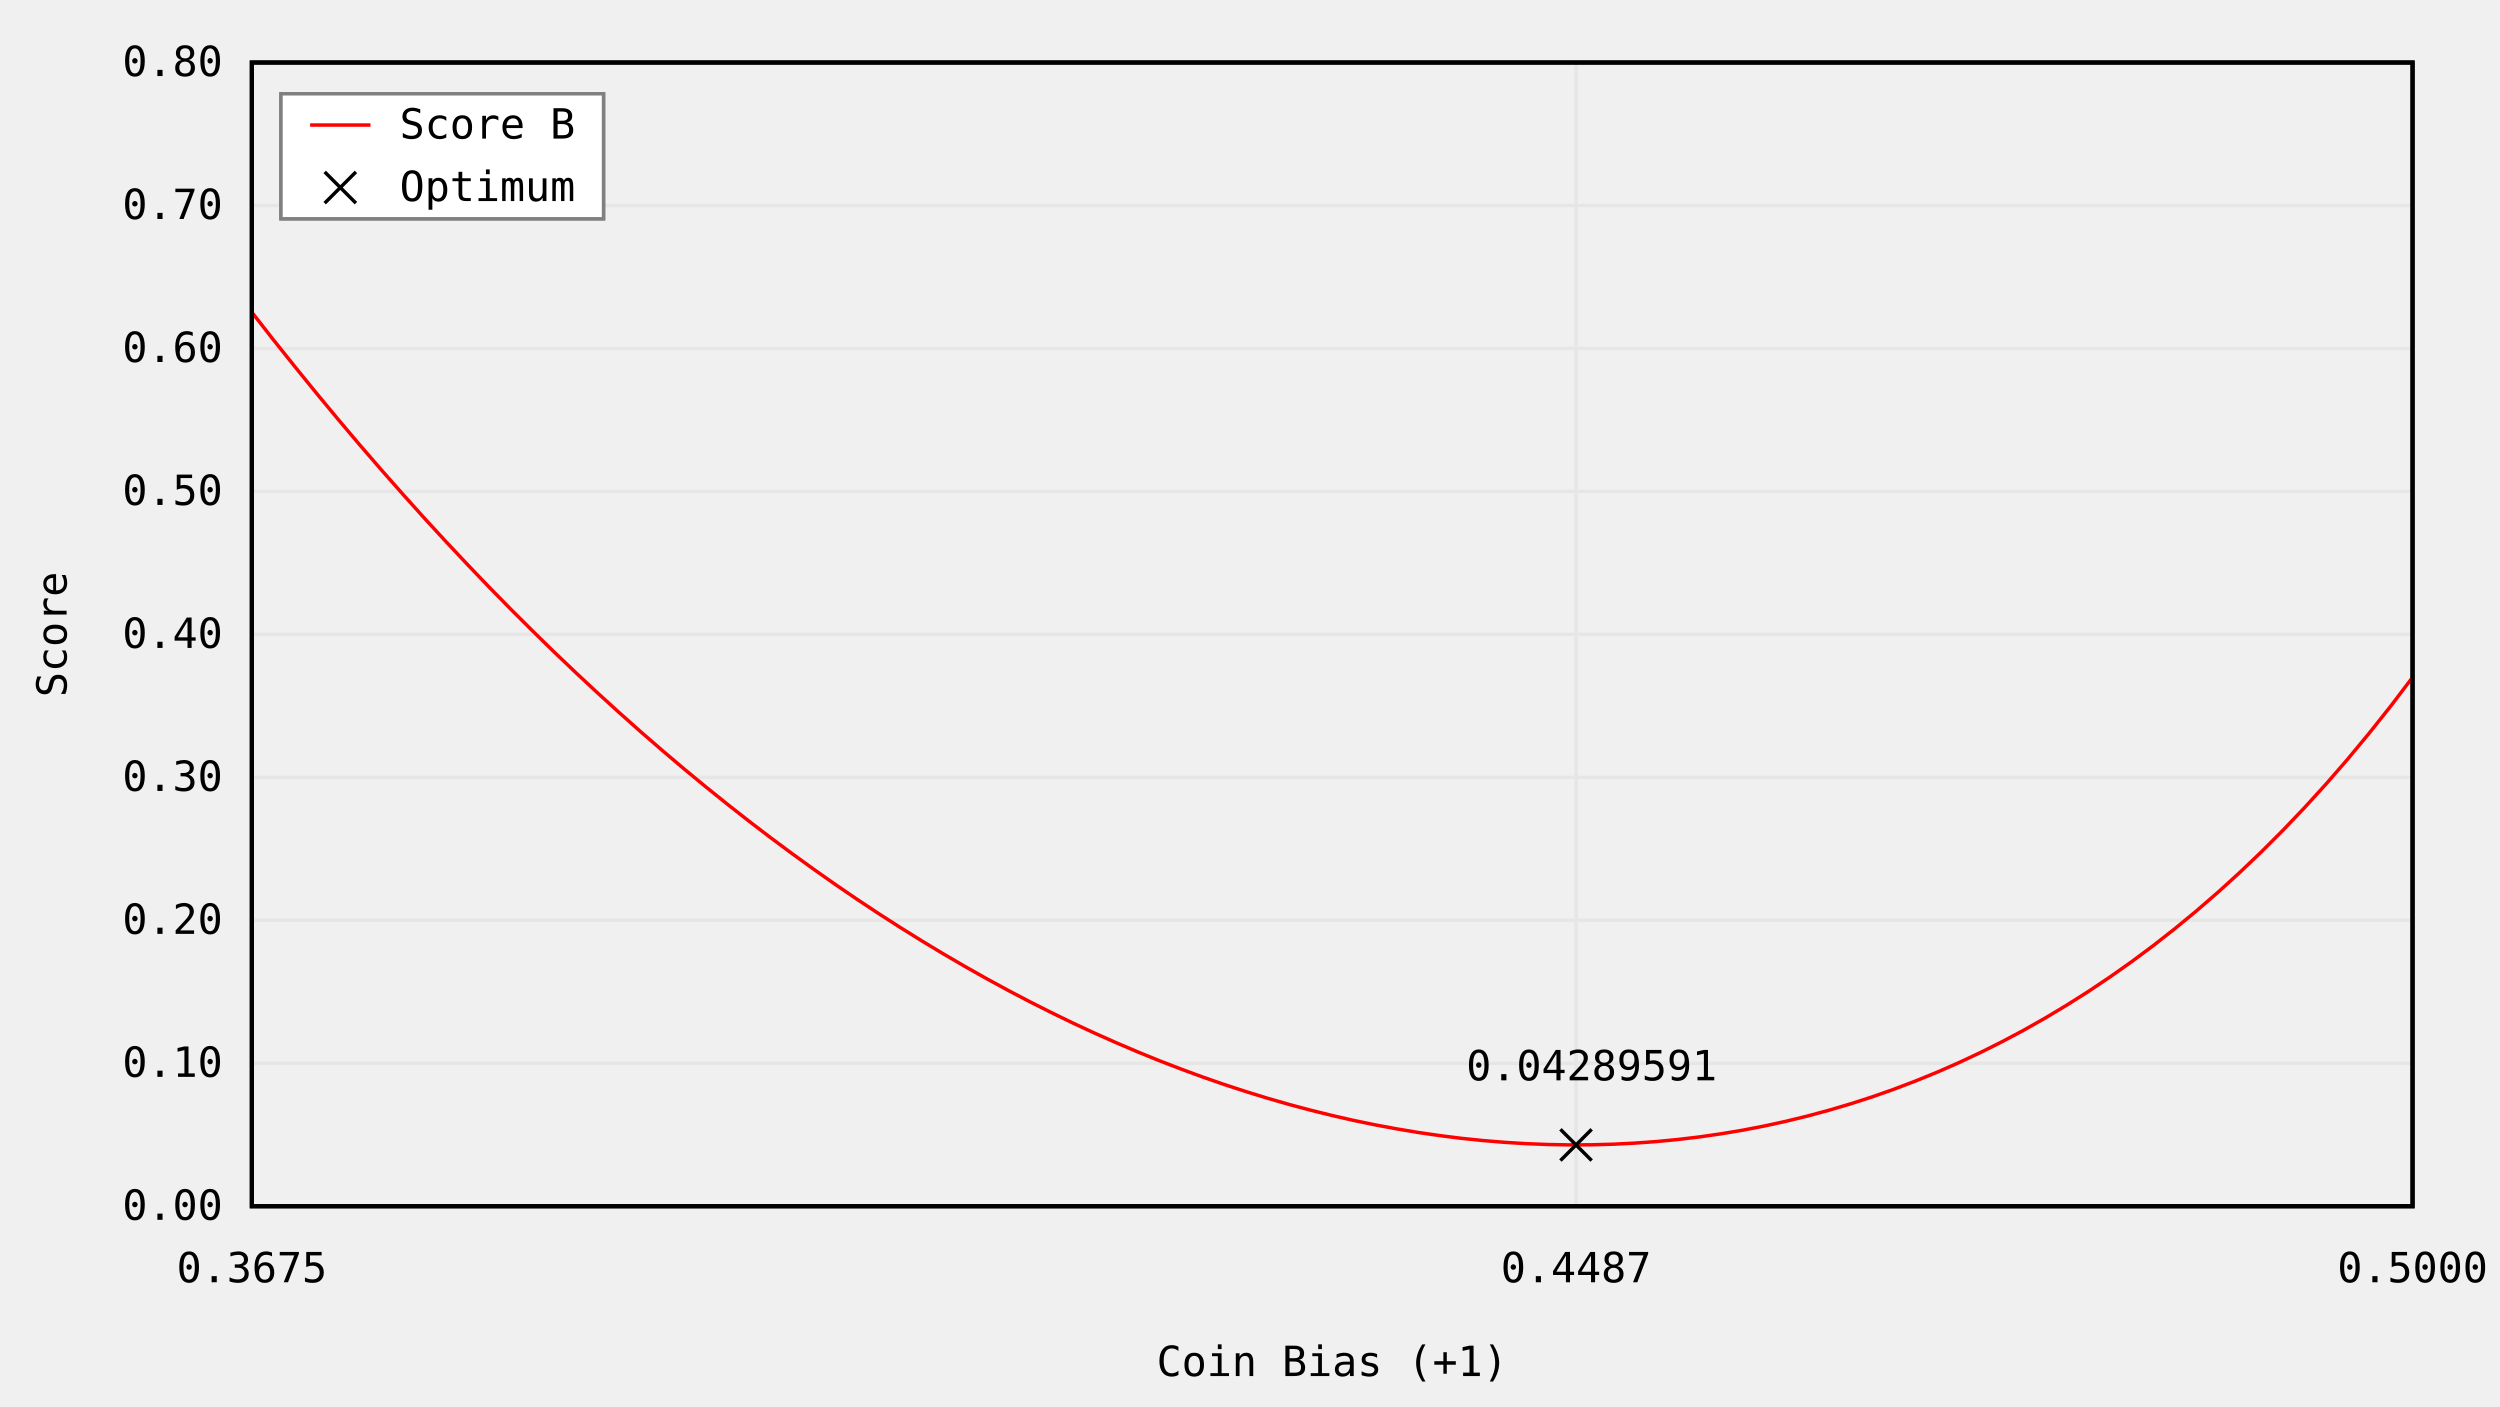
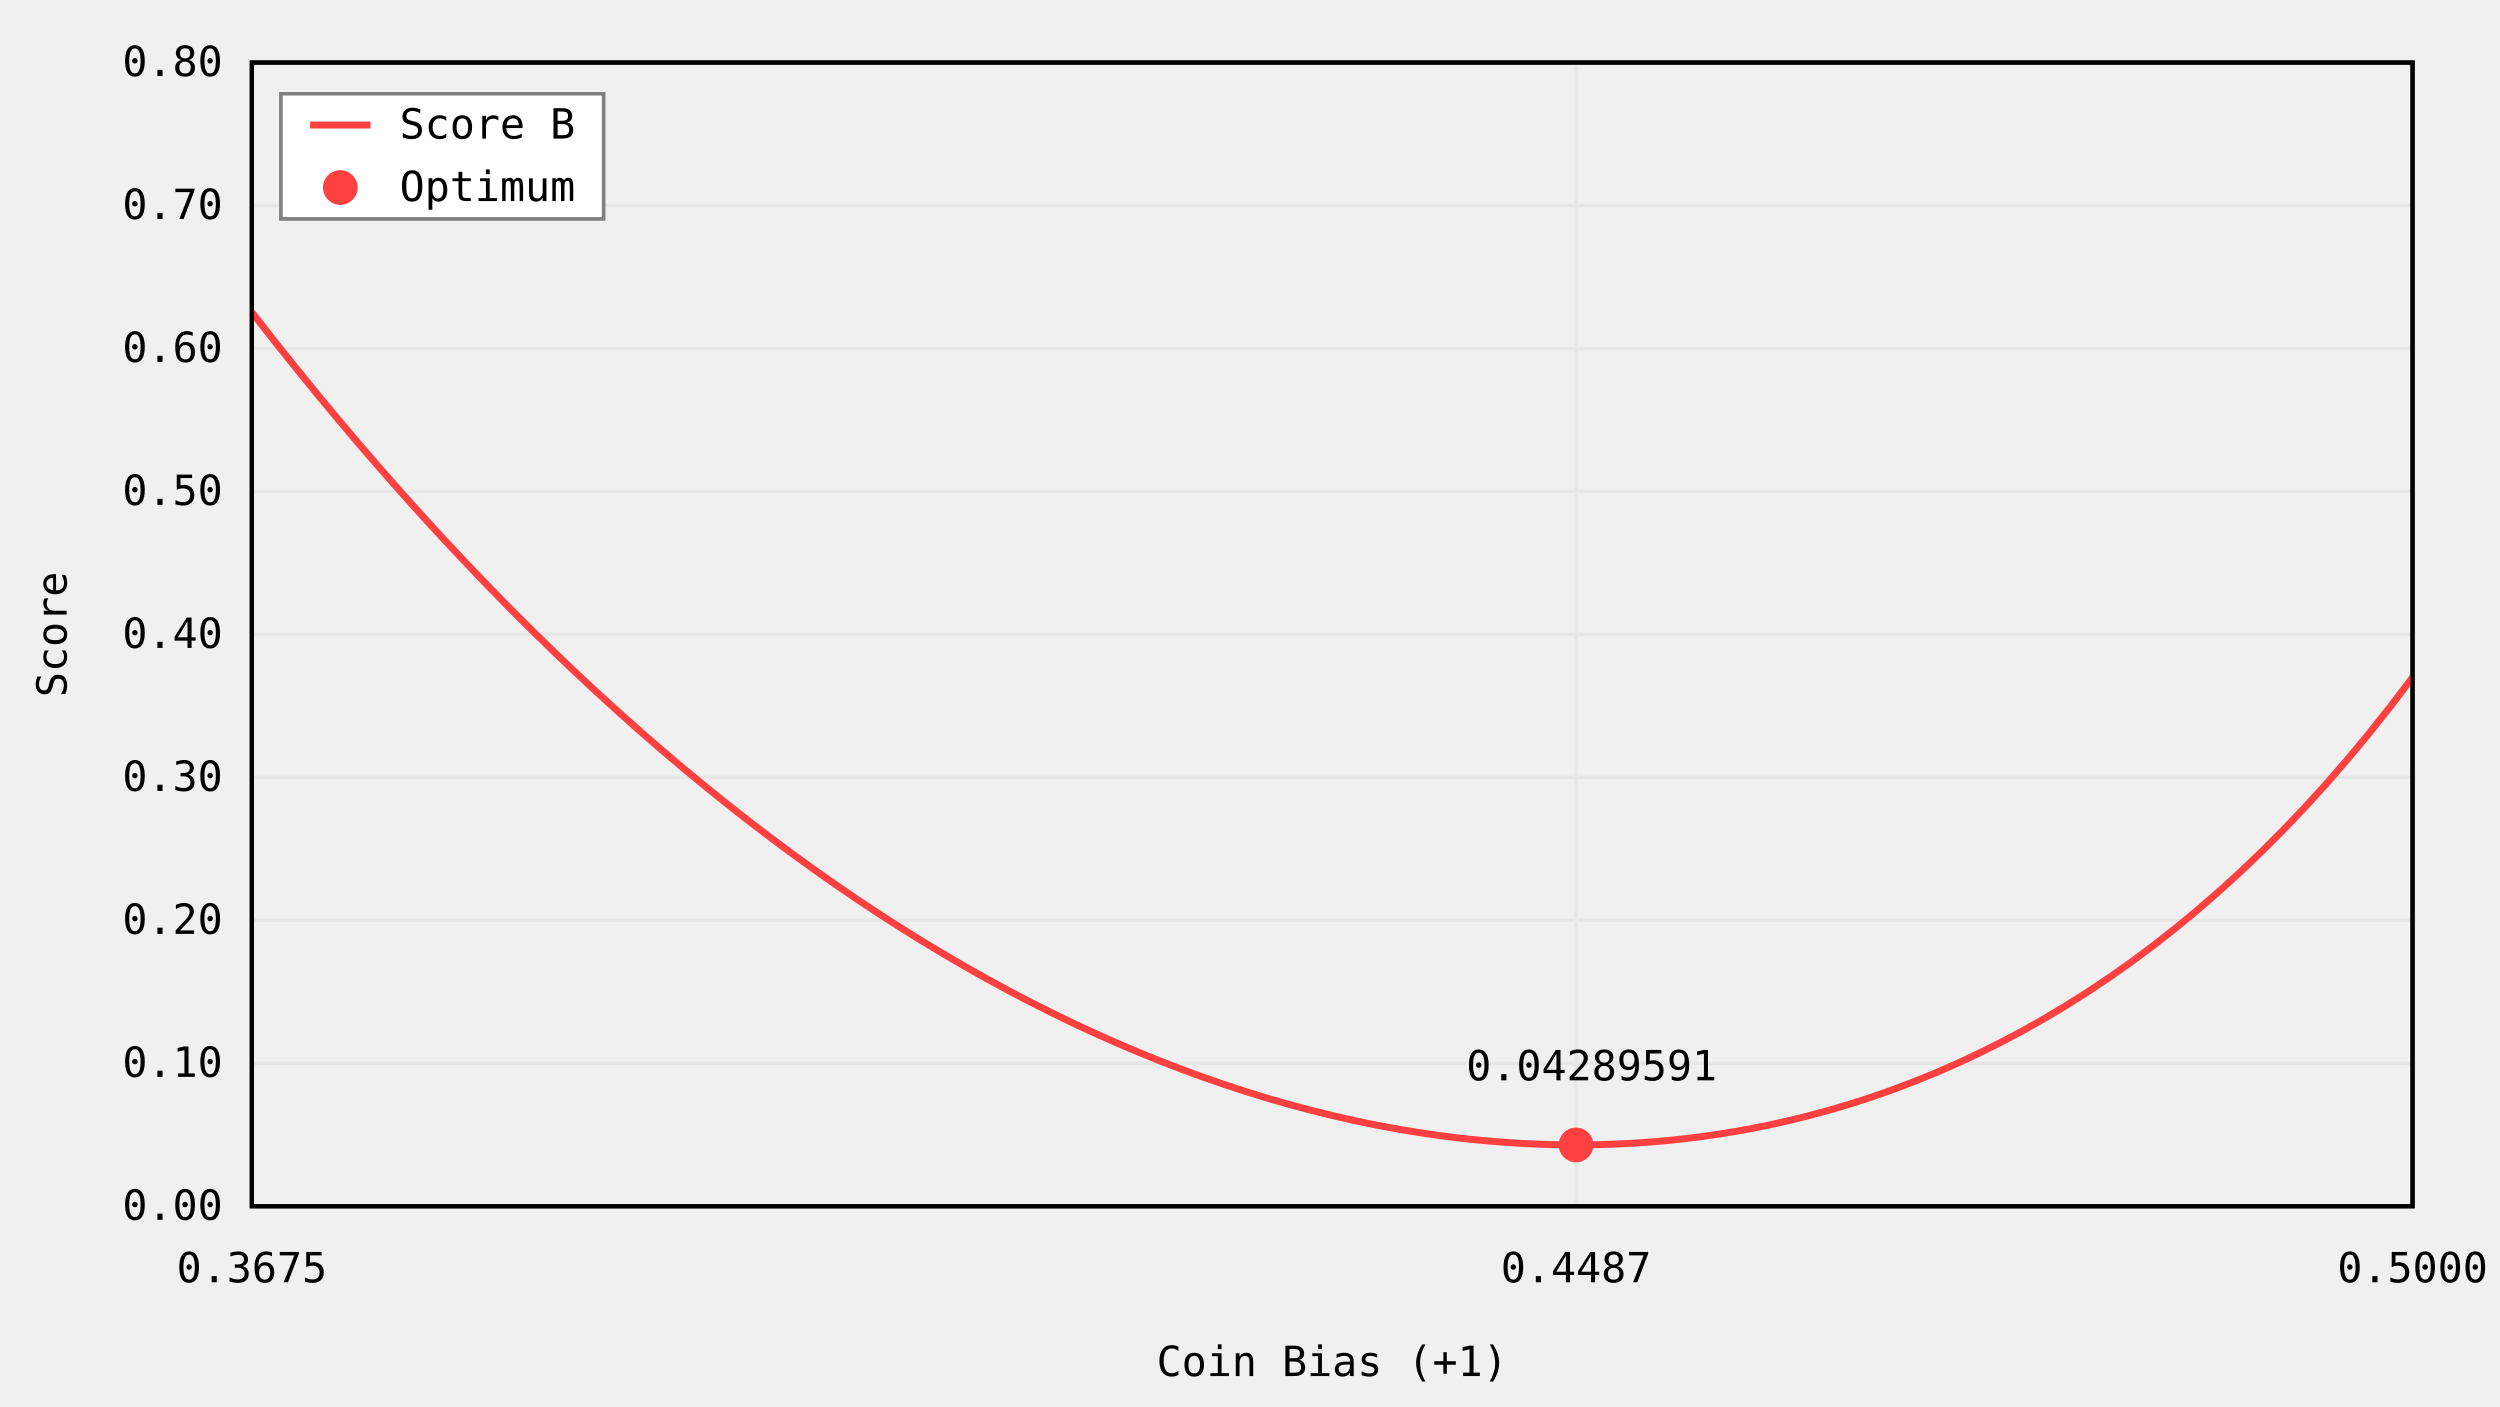
<svg xmlns="http://www.w3.org/2000/svg" xmlns:xlink="http://www.w3.org/1999/xlink" width="720" height="405" viewBox="0 0 720 405">
  <g id="gnuplot_canvas">
    <rect x="0" y="0" width="720" height="405" fill="none" />
    <defs>
      <circle id="gpDot" r="0.5" stroke-width="0.5" stroke="currentColor" />
      <path id="gpPt0" stroke-width="0.222" stroke="currentColor" d="M-1,0 h2 M0,-1 v2" />
      <path id="gpPt1" stroke-width="0.222" stroke="currentColor" d="M-1,-1 L1,1 M1,-1 L-1,1" />
      <path id="gpPt2" stroke-width="0.222" stroke="currentColor" d="M-1,0 L1,0 M0,-1 L0,1 M-1,-1 L1,1 M-1,1 L1,-1" />
      <rect id="gpPt3" stroke-width="0.222" stroke="currentColor" x="-1" y="-1" width="2" height="2" />
      <rect id="gpPt4" stroke-width="0.222" stroke="currentColor" fill="currentColor" x="-1" y="-1" width="2" height="2" />
      <circle id="gpPt5" stroke-width="0.222" stroke="currentColor" cx="0" cy="0" r="1" />
      <use xlink:href="#gpPt5" id="gpPt6" fill="currentColor" stroke="none" />
      <path id="gpPt7" stroke-width="0.222" stroke="currentColor" d="M0,-1.33 L-1.33,0.67 L1.33,0.67 z" />
      <use xlink:href="#gpPt7" id="gpPt8" fill="currentColor" stroke="none" />
      <use xlink:href="#gpPt7" id="gpPt9" stroke="currentColor" transform="rotate(180)" />
      <use xlink:href="#gpPt9" id="gpPt10" fill="currentColor" stroke="none" />
      <use xlink:href="#gpPt3" id="gpPt11" stroke="currentColor" transform="rotate(45)" />
      <use xlink:href="#gpPt11" id="gpPt12" fill="currentColor" stroke="none" />
      <path id="gpPt13" stroke-width="0.222" stroke="currentColor" d="M0,1.330 L1.265,0.411 L0.782,-1.067 L-0.782,-1.076 L-1.265,0.411 z" />
      <use xlink:href="#gpPt13" id="gpPt14" fill="currentColor" stroke="none" />
      <filter id="textbox" filterUnits="objectBoundingBox" x="0" y="0" height="1" width="1">
        <feFlood flood-color="white" flood-opacity="1" result="bgnd" />
        <feComposite in="SourceGraphic" in2="bgnd" operator="atop" />
      </filter>
      <filter id="greybox" filterUnits="objectBoundingBox" x="0" y="0" height="1" width="1">
        <feFlood flood-color="lightgrey" flood-opacity="1" result="grey" />
        <feComposite in="SourceGraphic" in2="grey" operator="atop" />
      </filter>
    </defs>
    <g fill="none" color="white" stroke="currentColor" stroke-width="1.00" stroke-linecap="butt" stroke-linejoin="miter">
</g>
    <g fill="none" color="white" stroke="currentColor" stroke-width="1.20" stroke-linecap="butt" stroke-linejoin="miter">
</g>
    <g fill="none" color="black" stroke="currentColor" stroke-width="1.20" stroke-linecap="butt" stroke-linejoin="miter">
</g>
    <g fill="none" color="black" stroke="black" stroke-width="1.00" stroke-linecap="butt" stroke-linejoin="miter">
</g>
    <g fill="none" color="black" stroke="currentColor" stroke-width="1.00" stroke-linecap="butt" stroke-linejoin="miter">
      <path stroke="rgb(230, 230, 230)" class="gridline" d="M72.53,347.40 L694.82,347.40  " />
    </g>
    <g fill="none" color="black" stroke="rgb(230, 230, 230)" stroke-width="1.20" stroke-linecap="butt" stroke-linejoin="miter">
</g>
    <g fill="none" color="black" stroke="currentColor" stroke-width="1.20" stroke-linecap="butt" stroke-linejoin="miter">
      <path stroke="black" d="M72.53,347.40 M694.82,347.40  " />
      <g transform="translate(64.14,351.30)" stroke="none" fill="black" font-family="monospace" font-size="12.00" text-anchor="end">
        <text>
          <tspan font-family="monospace">0.00</tspan>
        </text>
      </g>
    </g>
    <g fill="none" color="black" stroke="currentColor" stroke-width="1.20" stroke-linecap="butt" stroke-linejoin="miter">
</g>
    <g fill="none" color="black" stroke="black" stroke-width="1.00" stroke-linecap="butt" stroke-linejoin="miter">
</g>
    <g fill="none" color="black" stroke="currentColor" stroke-width="1.00" stroke-linecap="butt" stroke-linejoin="miter">
      <path stroke="rgb(230, 230, 230)" class="gridline" d="M72.53,306.23 L694.82,306.23  " />
    </g>
    <g fill="none" color="black" stroke="rgb(230, 230, 230)" stroke-width="1.20" stroke-linecap="butt" stroke-linejoin="miter">
</g>
    <g fill="none" color="black" stroke="currentColor" stroke-width="1.20" stroke-linecap="butt" stroke-linejoin="miter">
      <path stroke="black" d="M72.53,306.23 M694.82,306.23  " />
      <g transform="translate(64.14,310.13)" stroke="none" fill="black" font-family="monospace" font-size="12.00" text-anchor="end">
        <text>
          <tspan font-family="monospace">0.10</tspan>
        </text>
      </g>
    </g>
    <g fill="none" color="black" stroke="currentColor" stroke-width="1.20" stroke-linecap="butt" stroke-linejoin="miter">
</g>
    <g fill="none" color="black" stroke="black" stroke-width="1.00" stroke-linecap="butt" stroke-linejoin="miter">
</g>
    <g fill="none" color="black" stroke="currentColor" stroke-width="1.00" stroke-linecap="butt" stroke-linejoin="miter">
      <path stroke="rgb(230, 230, 230)" class="gridline" d="M72.53,265.05 L694.82,265.05  " />
    </g>
    <g fill="none" color="black" stroke="rgb(230, 230, 230)" stroke-width="1.20" stroke-linecap="butt" stroke-linejoin="miter">
</g>
    <g fill="none" color="black" stroke="currentColor" stroke-width="1.20" stroke-linecap="butt" stroke-linejoin="miter">
      <path stroke="black" d="M72.53,265.05 M694.82,265.05  " />
      <g transform="translate(64.14,268.95)" stroke="none" fill="black" font-family="monospace" font-size="12.00" text-anchor="end">
        <text>
          <tspan font-family="monospace">0.20</tspan>
        </text>
      </g>
    </g>
    <g fill="none" color="black" stroke="currentColor" stroke-width="1.20" stroke-linecap="butt" stroke-linejoin="miter">
</g>
    <g fill="none" color="black" stroke="black" stroke-width="1.00" stroke-linecap="butt" stroke-linejoin="miter">
</g>
    <g fill="none" color="black" stroke="currentColor" stroke-width="1.00" stroke-linecap="butt" stroke-linejoin="miter">
      <path stroke="rgb(230, 230, 230)" class="gridline" d="M72.53,223.88 L694.82,223.88  " />
    </g>
    <g fill="none" color="black" stroke="rgb(230, 230, 230)" stroke-width="1.20" stroke-linecap="butt" stroke-linejoin="miter">
</g>
    <g fill="none" color="black" stroke="currentColor" stroke-width="1.20" stroke-linecap="butt" stroke-linejoin="miter">
      <path stroke="black" d="M72.53,223.88 M694.82,223.88  " />
      <g transform="translate(64.14,227.78)" stroke="none" fill="black" font-family="monospace" font-size="12.00" text-anchor="end">
        <text>
          <tspan font-family="monospace">0.30</tspan>
        </text>
      </g>
    </g>
    <g fill="none" color="black" stroke="currentColor" stroke-width="1.20" stroke-linecap="butt" stroke-linejoin="miter">
</g>
    <g fill="none" color="black" stroke="black" stroke-width="1.00" stroke-linecap="butt" stroke-linejoin="miter">
</g>
    <g fill="none" color="black" stroke="currentColor" stroke-width="1.00" stroke-linecap="butt" stroke-linejoin="miter">
      <path stroke="rgb(230, 230, 230)" class="gridline" d="M72.53,182.70 L694.82,182.70  " />
    </g>
    <g fill="none" color="black" stroke="rgb(230, 230, 230)" stroke-width="1.20" stroke-linecap="butt" stroke-linejoin="miter">
</g>
    <g fill="none" color="black" stroke="currentColor" stroke-width="1.20" stroke-linecap="butt" stroke-linejoin="miter">
      <path stroke="black" d="M72.53,182.70 M694.82,182.70  " />
      <g transform="translate(64.14,186.60)" stroke="none" fill="black" font-family="monospace" font-size="12.00" text-anchor="end">
        <text>
          <tspan font-family="monospace">0.40</tspan>
        </text>
      </g>
    </g>
    <g fill="none" color="black" stroke="currentColor" stroke-width="1.20" stroke-linecap="butt" stroke-linejoin="miter">
</g>
    <g fill="none" color="black" stroke="black" stroke-width="1.00" stroke-linecap="butt" stroke-linejoin="miter">
</g>
    <g fill="none" color="black" stroke="currentColor" stroke-width="1.00" stroke-linecap="butt" stroke-linejoin="miter">
      <path stroke="rgb(230, 230, 230)" class="gridline" d="M72.53,141.53 L694.82,141.53  " />
    </g>
    <g fill="none" color="black" stroke="rgb(230, 230, 230)" stroke-width="1.20" stroke-linecap="butt" stroke-linejoin="miter">
</g>
    <g fill="none" color="black" stroke="currentColor" stroke-width="1.20" stroke-linecap="butt" stroke-linejoin="miter">
      <path stroke="black" d="M72.53,141.53 M694.82,141.53  " />
      <g transform="translate(64.14,145.43)" stroke="none" fill="black" font-family="monospace" font-size="12.00" text-anchor="end">
        <text>
          <tspan font-family="monospace">0.50</tspan>
        </text>
      </g>
    </g>
    <g fill="none" color="black" stroke="currentColor" stroke-width="1.20" stroke-linecap="butt" stroke-linejoin="miter">
</g>
    <g fill="none" color="black" stroke="black" stroke-width="1.00" stroke-linecap="butt" stroke-linejoin="miter">
</g>
    <g fill="none" color="black" stroke="currentColor" stroke-width="1.00" stroke-linecap="butt" stroke-linejoin="miter">
      <path stroke="rgb(230, 230, 230)" class="gridline" d="M72.53,100.36 L694.82,100.36  " />
    </g>
    <g fill="none" color="black" stroke="rgb(230, 230, 230)" stroke-width="1.20" stroke-linecap="butt" stroke-linejoin="miter">
</g>
    <g fill="none" color="black" stroke="currentColor" stroke-width="1.20" stroke-linecap="butt" stroke-linejoin="miter">
      <path stroke="black" d="M72.53,100.36 M694.82,100.36  " />
      <g transform="translate(64.14,104.26)" stroke="none" fill="black" font-family="monospace" font-size="12.00" text-anchor="end">
        <text>
          <tspan font-family="monospace">0.60</tspan>
        </text>
      </g>
    </g>
    <g fill="none" color="black" stroke="currentColor" stroke-width="1.20" stroke-linecap="butt" stroke-linejoin="miter">
</g>
    <g fill="none" color="black" stroke="black" stroke-width="1.00" stroke-linecap="butt" stroke-linejoin="miter">
</g>
    <g fill="none" color="black" stroke="currentColor" stroke-width="1.00" stroke-linecap="butt" stroke-linejoin="miter">
      <path stroke="rgb(230, 230, 230)" class="gridline" d="M72.53,59.18 L80.92,59.18 M173.82,59.18 L694.82,59.18  " />
    </g>
    <g fill="none" color="black" stroke="rgb(230, 230, 230)" stroke-width="1.20" stroke-linecap="butt" stroke-linejoin="miter">
</g>
    <g fill="none" color="black" stroke="currentColor" stroke-width="1.20" stroke-linecap="butt" stroke-linejoin="miter">
      <path stroke="black" d="M72.53,59.18 M694.82,59.18  " />
      <g transform="translate(64.14,63.08)" stroke="none" fill="black" font-family="monospace" font-size="12.00" text-anchor="end">
        <text>
          <tspan font-family="monospace">0.70</tspan>
        </text>
      </g>
    </g>
    <g fill="none" color="black" stroke="currentColor" stroke-width="1.20" stroke-linecap="butt" stroke-linejoin="miter">
</g>
    <g fill="none" color="black" stroke="black" stroke-width="1.00" stroke-linecap="butt" stroke-linejoin="miter">
</g>
    <g fill="none" color="black" stroke="currentColor" stroke-width="1.00" stroke-linecap="butt" stroke-linejoin="miter">
      <path stroke="rgb(230, 230, 230)" class="gridline" d="M72.53,18.01 L694.82,18.01  " />
    </g>
    <g fill="none" color="black" stroke="rgb(230, 230, 230)" stroke-width="1.20" stroke-linecap="butt" stroke-linejoin="miter">
</g>
    <g fill="none" color="black" stroke="currentColor" stroke-width="1.20" stroke-linecap="butt" stroke-linejoin="miter">
      <path stroke="black" d="M72.53,18.01 M694.82,18.01  " />
      <g transform="translate(64.14,21.91)" stroke="none" fill="black" font-family="monospace" font-size="12.00" text-anchor="end">
        <text>
          <tspan font-family="monospace">0.80</tspan>
        </text>
      </g>
    </g>
    <g fill="none" color="black" stroke="currentColor" stroke-width="1.20" stroke-linecap="butt" stroke-linejoin="miter">
</g>
    <g fill="none" color="black" stroke="black" stroke-width="1.00" stroke-linecap="butt" stroke-linejoin="miter">
</g>
    <g fill="none" color="black" stroke="currentColor" stroke-width="1.00" stroke-linecap="butt" stroke-linejoin="miter">
      <path stroke="rgb(230, 230, 230)" class="gridline" d="M72.53,347.40 L72.53,18.01  " />
    </g>
    <g fill="none" color="black" stroke="rgb(230, 230, 230)" stroke-width="1.20" stroke-linecap="butt" stroke-linejoin="miter">
</g>
    <g fill="none" color="black" stroke="currentColor" stroke-width="1.20" stroke-linecap="butt" stroke-linejoin="miter">
      <path stroke="black" d="M72.53,347.40 M72.53,18.01  " />
      <g transform="translate(72.53,369.30)" stroke="none" fill="black" font-family="monospace" font-size="12.00" text-anchor="middle">
        <text>
          <tspan font-family="monospace">0.3675</tspan>
        </text>
      </g>
    </g>
    <g fill="none" color="black" stroke="currentColor" stroke-width="1.20" stroke-linecap="butt" stroke-linejoin="miter">
</g>
    <g fill="none" color="black" stroke="black" stroke-width="1.00" stroke-linecap="butt" stroke-linejoin="miter">
</g>
    <g fill="none" color="black" stroke="currentColor" stroke-width="1.00" stroke-linecap="butt" stroke-linejoin="miter">
      <path stroke="rgb(230, 230, 230)" class="gridline" d="M453.90,347.40 L453.90,18.01  " />
    </g>
    <g fill="none" color="black" stroke="rgb(230, 230, 230)" stroke-width="1.20" stroke-linecap="butt" stroke-linejoin="miter">
</g>
    <g fill="none" color="black" stroke="currentColor" stroke-width="1.20" stroke-linecap="butt" stroke-linejoin="miter">
      <path stroke="black" d="M453.90,347.40 M453.90,18.01  " />
      <g transform="translate(453.90,369.30)" stroke="none" fill="black" font-family="monospace" font-size="12.00" text-anchor="middle">
        <text>
          <tspan font-family="monospace">0.4487</tspan>
        </text>
      </g>
    </g>
    <g fill="none" color="black" stroke="currentColor" stroke-width="1.20" stroke-linecap="butt" stroke-linejoin="miter">
</g>
    <g fill="none" color="black" stroke="black" stroke-width="1.00" stroke-linecap="butt" stroke-linejoin="miter">
</g>
    <g fill="none" color="black" stroke="currentColor" stroke-width="1.00" stroke-linecap="butt" stroke-linejoin="miter">
      <path stroke="rgb(230, 230, 230)" class="gridline" d="M694.82,347.40 L694.82,18.01  " />
    </g>
    <g fill="none" color="black" stroke="rgb(230, 230, 230)" stroke-width="1.20" stroke-linecap="butt" stroke-linejoin="miter">
</g>
    <g fill="none" color="black" stroke="currentColor" stroke-width="1.20" stroke-linecap="butt" stroke-linejoin="miter">
      <path stroke="black" d="M694.82,347.40 M694.82,18.01  " />
      <g transform="translate(694.82,369.30)" stroke="none" fill="black" font-family="monospace" font-size="12.00" text-anchor="middle">
        <text>
          <tspan font-family="monospace">0.5000</tspan>
        </text>
      </g>
    </g>
    <g fill="none" color="black" stroke="currentColor" stroke-width="1.20" stroke-linecap="butt" stroke-linejoin="miter">
</g>
    <g fill="none" color="black" stroke="currentColor" stroke-width="1.20" stroke-linecap="butt" stroke-linejoin="miter">
      <path stroke="black" d="M72.53,18.01 L72.53,347.40 L694.82,347.40 L694.82,18.01 L72.53,18.01 Z  " />
    </g>
    <g fill="none" color="black" stroke="currentColor" stroke-width="1.20" stroke-linecap="butt" stroke-linejoin="miter">
      <g transform="translate(19.18,182.71) rotate(270)" stroke="none" fill="black" font-family="monospace" font-size="12.00" text-anchor="middle">
        <text>
          <tspan font-family="monospace">Score</tspan>
        </text>
      </g>
    </g>
    <g fill="none" color="black" stroke="currentColor" stroke-width="1.20" stroke-linecap="butt" stroke-linejoin="miter">
      <g transform="translate(383.67,396.30)" stroke="none" fill="black" font-family="monospace" font-size="12.00" text-anchor="middle">
        <text>
          <tspan font-family="monospace">Coin Bias (+1)</tspan>
        </text>
      </g>
    </g>
    <g fill="none" color="black" stroke="currentColor" stroke-width="1.20" stroke-linecap="butt" stroke-linejoin="miter">
</g>
    <g fill="none" color="black" stroke="currentColor" stroke-width="1.00" stroke-linecap="butt" stroke-linejoin="miter">
</g>
    <g fill="none" color="black" stroke="currentColor" stroke-width="1.00" stroke-linecap="butt" stroke-linejoin="miter">
      <path stroke="rgb(128, 128, 128)" d="M80.92,63.01 L80.92,27.01 L173.82,27.01 L173.82,63.01 L80.92,63.01 Z  " />
    </g>
    <g id="gnuplot_plot_1">
-       <g fill="none" color="black" stroke="currentColor" stroke-width="1.00" stroke-linecap="butt" stroke-linejoin="miter">
-         <path stroke="rgb(255,   0,   0)" d="M72.53,89.92 L78.75,97.88 L84.98,105.67 L91.20,113.32 L97.42,120.82 L103.64,128.17 L109.87,135.37 L116.09,142.42   L122.31,149.33 L128.54,156.10 L134.76,162.72 L140.98,169.21 L147.20,175.55 L153.43,181.76 L159.65,187.83 L165.87,193.76   L172.10,199.56 L178.32,205.22 L184.54,210.76 L190.77,216.16 L196.99,221.43 L203.21,226.56 L209.43,231.57 L215.66,236.46   L221.88,241.21 L228.10,245.83 L234.33,250.33 L240.55,254.71 L246.77,258.96 L252.99,263.08 L259.22,267.08 L265.44,270.95   L271.66,274.70 L277.89,278.33 L284.11,281.84 L290.33,285.22 L296.55,288.48 L302.78,291.62 L309.00,294.64 L315.22,297.53   L321.45,300.30 L327.67,302.95 L333.89,305.48 L340.11,307.88 L346.34,310.17 L352.56,312.33 L358.78,314.36 L365.01,316.28   L371.23,318.07 L377.45,319.73 L383.68,321.27 L389.90,322.69 L396.12,323.97 L402.34,325.13 L408.57,326.17 L414.79,327.07   L421.01,327.85 L427.24,328.49 L433.46,329.00 L439.68,329.38 L445.90,329.62 L452.13,329.73 L458.35,329.70 L464.57,329.53   L470.80,329.22 L477.02,328.77 L483.24,328.17 L489.46,327.43 L495.69,326.53 L501.91,325.49 L508.13,324.29 L514.36,322.93   L520.58,321.41 L526.80,319.73 L533.02,317.89 L539.25,315.88 L545.47,313.69 L551.69,311.32 L557.92,308.78 L564.14,306.05   L570.36,303.13 L576.58,300.02 L582.81,296.71 L589.03,293.19 L595.25,289.46 L601.48,285.52 L607.70,281.35 L613.92,276.96   L620.15,272.33 L626.37,267.45 L632.59,262.33 L638.81,256.94 L645.04,251.28 L651.26,245.35 L657.48,239.13 L663.71,232.60   L669.93,225.77 L676.15,218.61 L682.37,211.11 L688.60,203.27 L694.82,195.06  " />
+       <g fill="none" color="white" stroke="rgb(128, 128, 128)" stroke-width="2.00" stroke-linecap="butt" stroke-linejoin="miter">
+ </g>
+       <g fill="none" color="black" stroke="currentColor" stroke-width="2.00" stroke-linecap="butt" stroke-linejoin="miter">
+         <path stroke="rgb(255,  64,  64)" d="M72.53,89.92 L78.75,97.88 L84.98,105.67 L91.20,113.32 L97.42,120.82 L103.64,128.17 L109.87,135.37 L116.09,142.42   L122.31,149.33 L128.54,156.10 L134.76,162.72 L140.98,169.21 L147.20,175.55 L153.43,181.76 L159.65,187.83 L165.87,193.76   L172.10,199.56 L178.32,205.22 L184.54,210.76 L190.77,216.16 L196.99,221.43 L203.21,226.56 L209.43,231.57 L215.66,236.46   L221.88,241.21 L228.10,245.83 L234.33,250.33 L240.55,254.71 L246.77,258.96 L252.99,263.08 L259.22,267.08 L265.44,270.95   L271.66,274.70 L277.89,278.33 L284.11,281.84 L290.33,285.22 L296.55,288.48 L302.78,291.62 L309.00,294.64 L315.22,297.53   L321.45,300.30 L327.67,302.95 L333.89,305.48 L340.11,307.88 L346.34,310.17 L352.56,312.33 L358.78,314.36 L365.01,316.28   L371.23,318.07 L377.45,319.73 L383.68,321.27 L389.90,322.69 L396.12,323.97 L402.34,325.13 L408.57,326.17 L414.79,327.07   L421.01,327.85 L427.24,328.49 L433.46,329.00 L439.68,329.38 L445.90,329.62 L452.13,329.73 L458.35,329.70 L464.57,329.53   L470.80,329.22 L477.02,328.77 L483.24,328.17 L489.46,327.43 L495.69,326.53 L501.91,325.49 L508.13,324.29 L514.36,322.93   L520.58,321.41 L526.80,319.73 L533.02,317.89 L539.25,315.88 L545.47,313.69 L551.69,311.32 L557.92,308.78 L564.14,306.05   L570.36,303.13 L576.58,300.02 L582.81,296.71 L589.03,293.19 L595.25,289.46 L601.48,285.52 L607.70,281.35 L613.92,276.96   L620.15,272.33 L626.37,267.45 L632.59,262.33 L638.81,256.94 L645.04,251.28 L651.26,245.35 L657.48,239.13 L663.71,232.60   L669.93,225.77 L676.15,218.61 L682.37,211.11 L688.60,203.27 L694.82,195.06  " />
      </g>
    </g>
    <g id="gnuplot_plot_2">
+       <g fill="none" color="white" stroke="rgb(255,  64,  64)" stroke-width="1.00" stroke-linecap="butt" stroke-linejoin="miter">
+ </g>
      <g fill="none" color="black" stroke="currentColor" stroke-width="1.00" stroke-linecap="butt" stroke-linejoin="miter">
        <g transform="translate(458.40,311.14)" stroke="none" fill="black" font-family="monospace" font-size="12.00" text-anchor="middle">
          <text>
            <tspan font-family="monospace">0.04289591</tspan>
          </text>
        </g>
      </g>
      <g fill="none" color="black" stroke="currentColor" stroke-width="1.00" stroke-linecap="butt" stroke-linejoin="miter">
-         <use xlink:href="#gpPt1" transform="translate(453.90,329.74) scale(4.50)" color="rgb(  0,   0,   0)" />
-       </g>
-       <g fill="none" color="black" stroke="rgb(  0,   0,   0)" stroke-width="1.20" stroke-linecap="butt" stroke-linejoin="miter">
+         <use xlink:href="#gpPt6" transform="translate(453.90,329.74) scale(4.50)" color="rgb(255,  64,  64)" />
+       </g>
+       <g fill="none" color="black" stroke="rgb(255,  64,  64)" stroke-width="1.20" stroke-linecap="butt" stroke-linejoin="miter">
</g>
      <g fill="none" color="black" stroke="currentColor" stroke-width="1.20" stroke-linecap="butt" stroke-linejoin="miter">
</g>
    </g>
    <g stroke="none" shape-rendering="crispEdges">
      <polygon fill="white" points="80.92,63.01 173.82,63.01 173.82,27.01 80.92,27.01 " />
    </g>
    <g fill="none" color="white" stroke="white" stroke-width="1.00" stroke-linecap="butt" stroke-linejoin="miter">
</g>
    <g fill="none" color="black" stroke="currentColor" stroke-width="1.00" stroke-linecap="butt" stroke-linejoin="miter">
      <path stroke="rgb(128, 128, 128)" d="M80.92,63.01 L80.92,27.01 L173.82,27.01 L173.82,63.01 L80.92,63.01 Z  " />
    </g>
    <g id="gnuplot_plot_1">
-       <g fill="none" color="black" stroke="currentColor" stroke-width="1.00" stroke-linecap="butt" stroke-linejoin="miter">
+       <g fill="none" color="white" stroke="rgb(128, 128, 128)" stroke-width="2.00" stroke-linecap="butt" stroke-linejoin="miter">
+ </g>
+       <g fill="none" color="black" stroke="currentColor" stroke-width="2.00" stroke-linecap="butt" stroke-linejoin="miter">
        <g transform="translate(115.09,39.91)" stroke="none" fill="black" font-family="monospace" font-size="12.00" text-anchor="start">
          <text>
            <tspan font-family="monospace">Score B</tspan>
          </text>
        </g>
      </g>
-       <g fill="none" color="black" stroke="currentColor" stroke-width="1.00" stroke-linecap="butt" stroke-linejoin="miter">
-         <path stroke="rgb(255,   0,   0)" d="M89.31,36.01 L106.70,36.01  " />
+       <g fill="none" color="black" stroke="currentColor" stroke-width="2.00" stroke-linecap="butt" stroke-linejoin="miter">
+         <path stroke="rgb(255,  64,  64)" d="M89.31,36.01 L106.70,36.01  " />
      </g>
    </g>
    <g id="gnuplot_plot_2">
+       <g fill="none" color="white" stroke="rgb(255,  64,  64)" stroke-width="1.00" stroke-linecap="butt" stroke-linejoin="miter">
+ </g>
      <g fill="none" color="black" stroke="currentColor" stroke-width="1.00" stroke-linecap="butt" stroke-linejoin="miter">
        <g transform="translate(115.09,57.91)" stroke="none" fill="black" font-family="monospace" font-size="12.00" text-anchor="start">
          <text>
            <tspan font-family="monospace">Optimum</tspan>
          </text>
        </g>
      </g>
      <g fill="none" color="black" stroke="currentColor" stroke-width="1.00" stroke-linecap="butt" stroke-linejoin="miter">
</g>
      <g fill="none" color="black" stroke="currentColor" stroke-width="1.00" stroke-linecap="butt" stroke-linejoin="miter">
-         <use xlink:href="#gpPt1" transform="translate(98.01,54.01) scale(4.50)" color="rgb(  0,   0,   0)" />
-       </g>
-     </g>
-     <g fill="none" color="white" stroke="rgb(  0,   0,   0)" stroke-width="2.00" stroke-linecap="butt" stroke-linejoin="miter">
+         <use xlink:href="#gpPt6" transform="translate(98.01,54.01) scale(4.50)" color="rgb(255,  64,  64)" />
+       </g>
+     </g>
+     <g fill="none" color="white" stroke="rgb(255,  64,  64)" stroke-width="2.00" stroke-linecap="butt" stroke-linejoin="miter">
</g>
    <g fill="none" color="black" stroke="currentColor" stroke-width="2.00" stroke-linecap="butt" stroke-linejoin="miter">
</g>
    <g fill="none" color="black" stroke="black" stroke-width="1.20" stroke-linecap="butt" stroke-linejoin="miter">
</g>
    <g fill="none" color="black" stroke="currentColor" stroke-width="1.20" stroke-linecap="butt" stroke-linejoin="miter">
      <path stroke="black" d="M72.53,18.01 L72.53,347.40 L694.82,347.40 L694.82,18.01 L72.53,18.01 Z  " />
    </g>
    <g fill="none" color="black" stroke="currentColor" stroke-width="1.20" stroke-linecap="butt" stroke-linejoin="miter">
</g>
  </g>
</svg>
